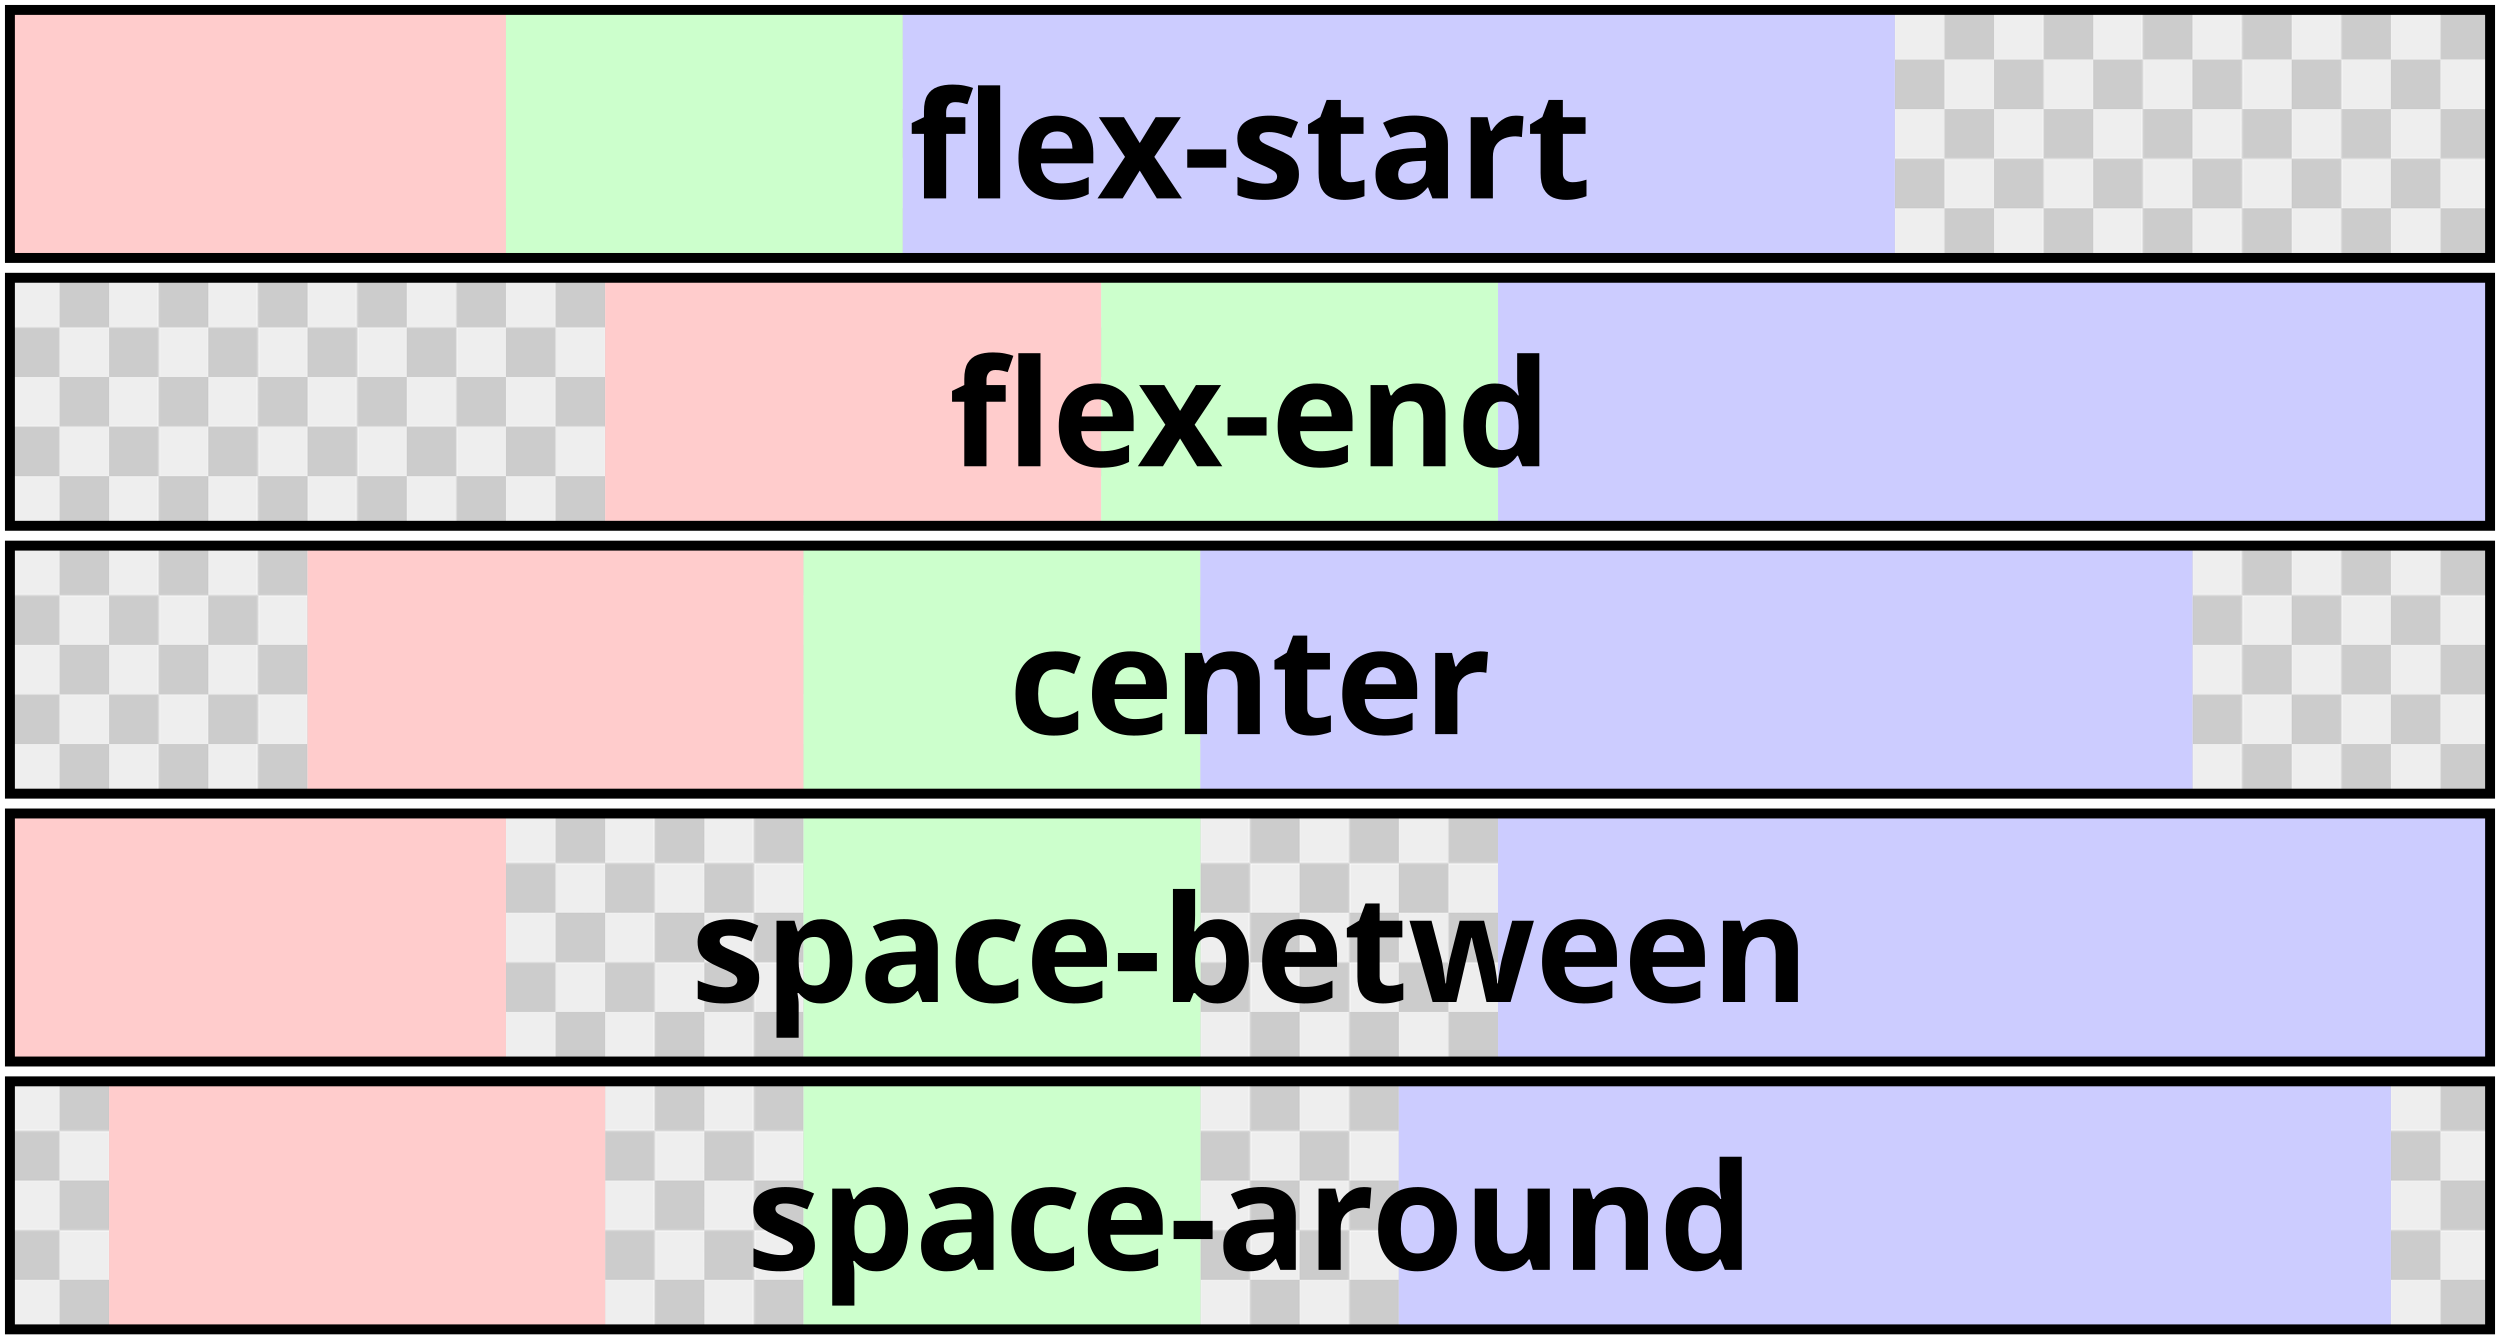
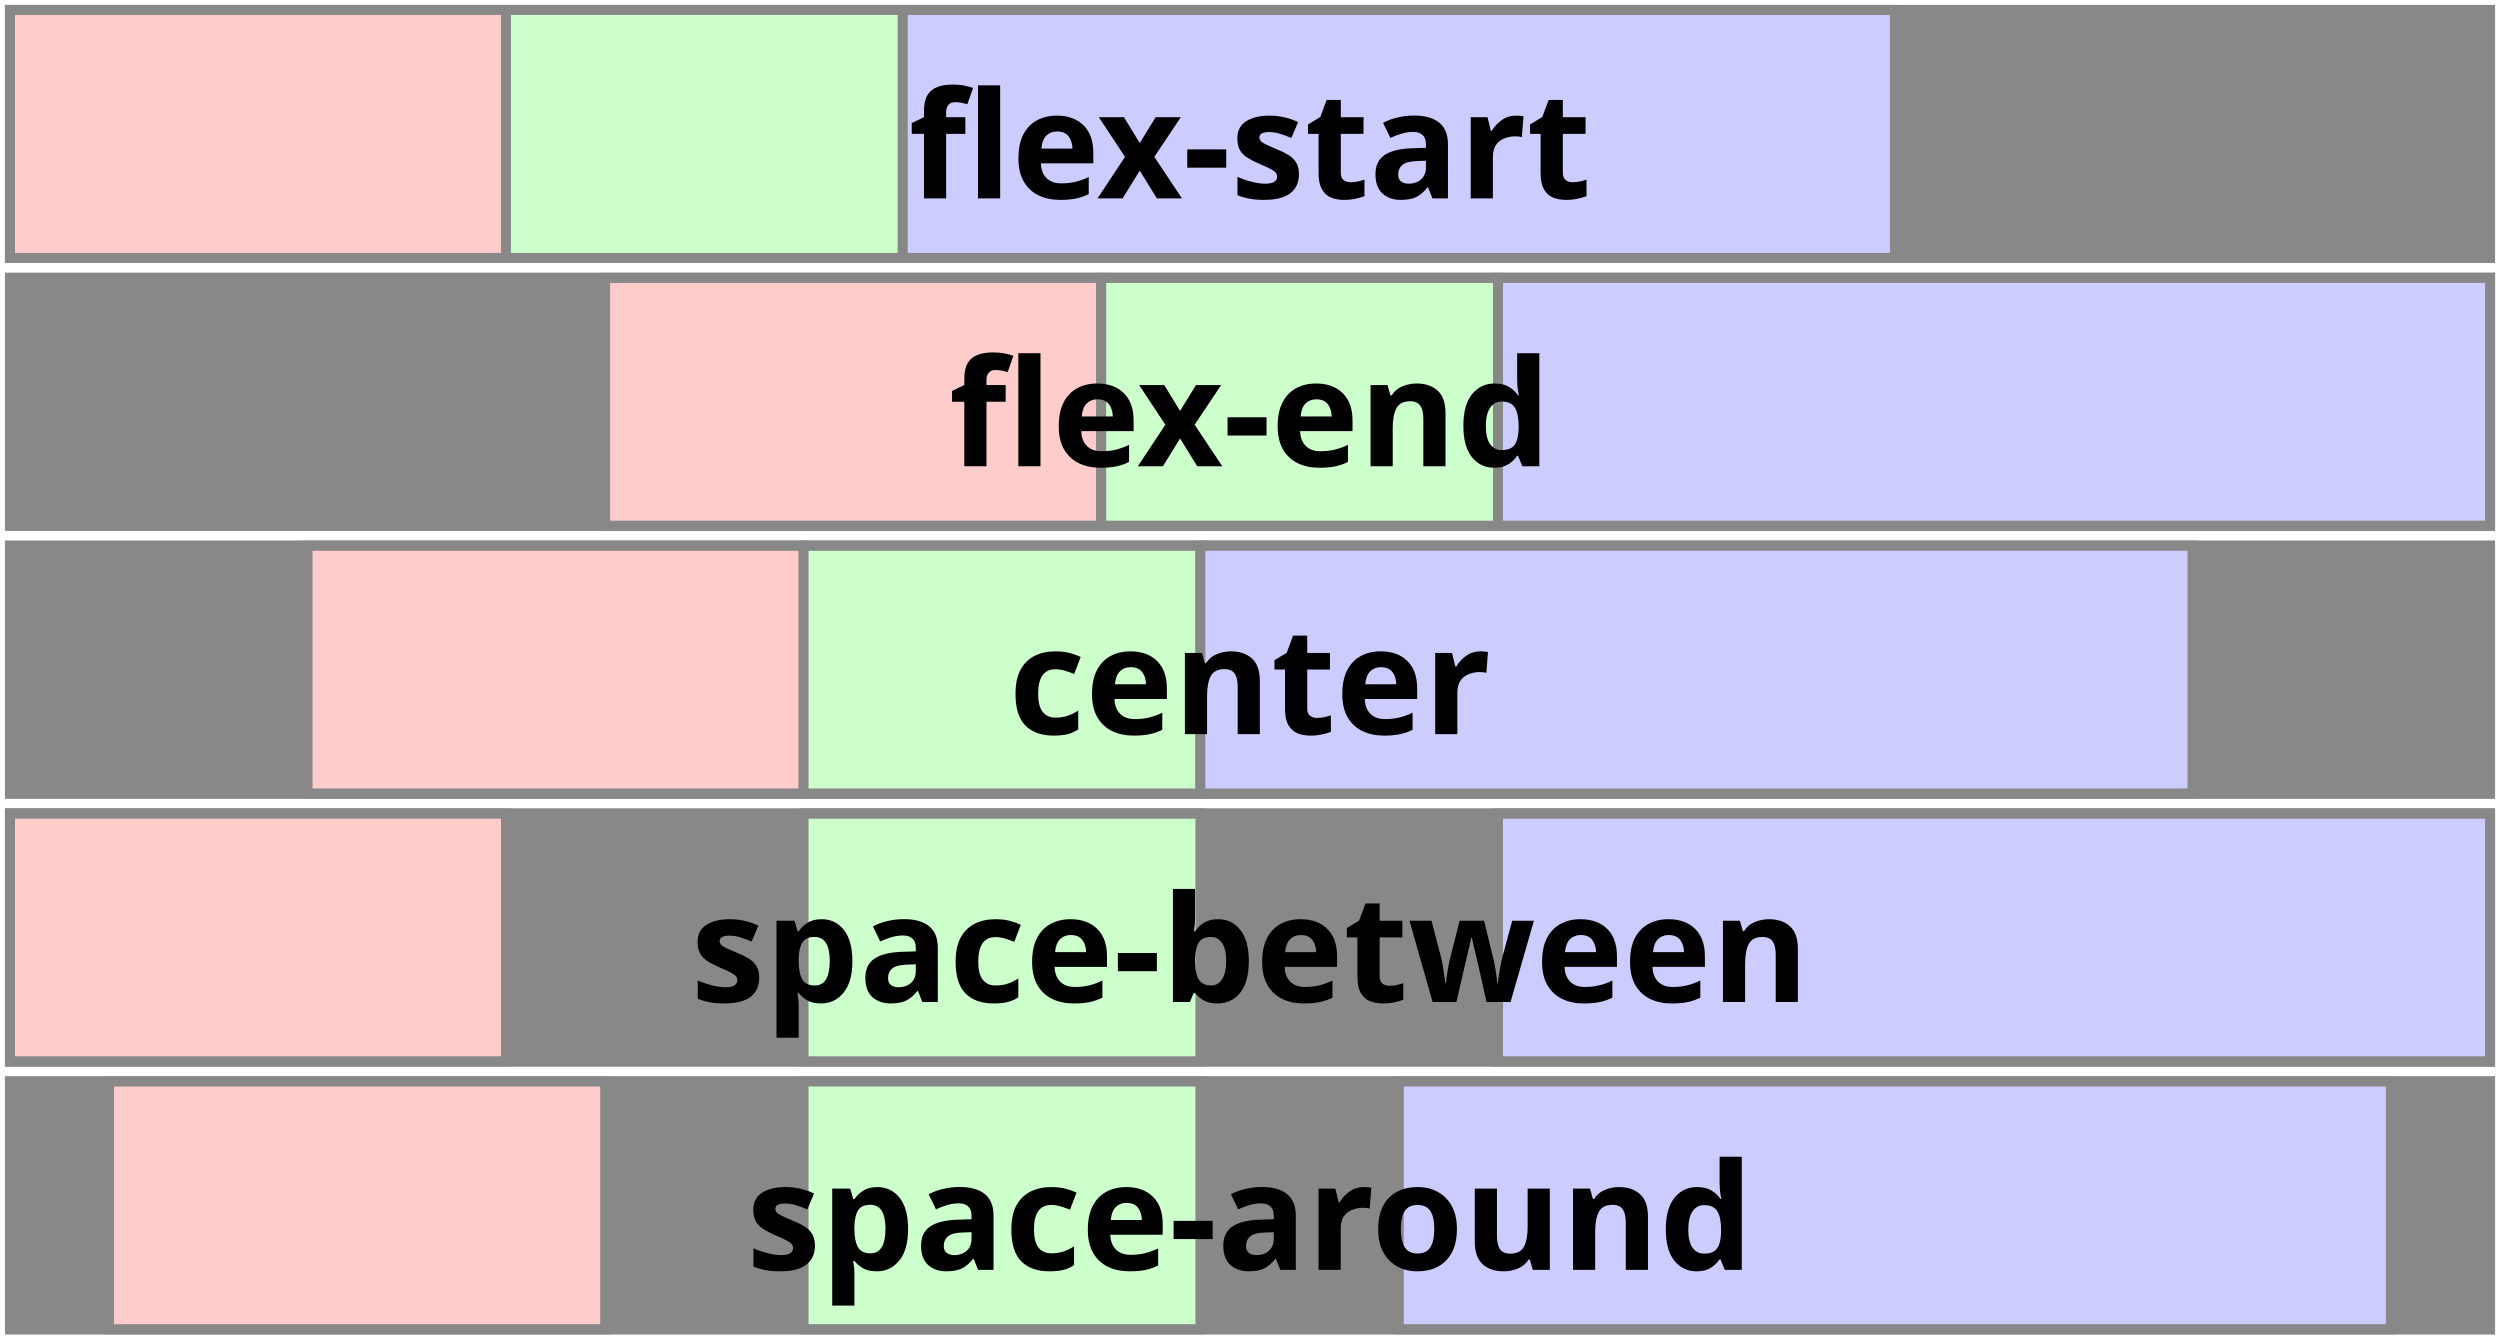
<svg xmlns="http://www.w3.org/2000/svg" width="504" height="270" viewBox="0 0 504 270">
  <defs>
    <pattern id="checker" width="20" height="20" patternUnits="userSpaceOnUse">
      <rect x="0" y="0" width="10" height="10" fill="#eee" />
      <rect x="10" y="10" width="10" height="10" fill="#eee" />
      <rect x="0" y="10" width="10" height="10" fill="#ccc" />
      <rect x="10" y="0" width="10" height="10" fill="#ccc" />
    </pattern>
  </defs>
  <style>
		text { font-family: sans-serif; font-weight: bold; font-size: 30px; text-anchor: middle; }
- 		g &gt; rect:nth-child(1) { fill: url(#checker); }
+ 		rect { stroke-width: 2px; stroke: #888; }
+ 		g &gt; rect:nth-child(1) { fill: #888 }
		g &gt; rect:nth-child(2) { fill: #fcc; }
		g &gt; rect:nth-child(3) { fill: #cfc; }
		g &gt; rect:nth-child(4) { fill: #ccf; }
- 		g &gt; rect:nth-child(5) { stroke: black; stroke-width: 2; fill: transparent; }
+ 		g &gt; rect:nth-child(5) { fill: transparent; }
	</style>
  <g transform="translate(2,2)">
    <rect x="0" y="0" width="500" height="50" />
    <rect x="0" y="0" width="100" height="50" />
    <rect x="100" y="0" width="80" height="50" />
    <rect x="180" y="0" width="200" height="50" />
    <rect x="0" y="0" width="500" height="50" />
    <text x="250" y="38">flex-start</text>
  </g>
  <g transform="translate(2,56)">
    <rect x="0" y="0" width="500" height="50" />
    <rect x="120" y="0" width="100" height="50" />
    <rect x="220" y="0" width="80" height="50" />
    <rect x="300" y="0" width="200" height="50" />
    <rect x="0" y="0" width="500" height="50" />
    <text x="250" y="38">flex-end</text>
  </g>
  <g transform="translate(2,110)">
    <rect x="0" y="0" width="500" height="50" />
    <rect x="60" y="0" width="100" height="50" />
    <rect x="160" y="0" width="80" height="50" />
    <rect x="240" y="0" width="200" height="50" />
    <rect x="0" y="0" width="500" height="50" />
    <text x="250" y="38">center</text>
  </g>
  <g transform="translate(2,164)">
    <rect x="0" y="0" width="500" height="50" />
    <rect x="0" y="0" width="100" height="50" />
    <rect x="160" y="0" width="80" height="50" />
    <rect x="300" y="0" width="200" height="50" />
    <rect x="0" y="0" width="500" height="50" />
    <text x="250" y="38">space-between</text>
  </g>
  <g transform="translate(2,218)">
    <rect x="0" y="0" width="500" height="50" />
    <rect x="20" y="0" width="100" height="50" />
    <rect x="160" y="0" width="80" height="50" />
    <rect x="280" y="0" width="200" height="50" />
    <rect x="0" y="0" width="500" height="50" />
    <text x="250" y="38">space-around</text>
  </g>
</svg>
